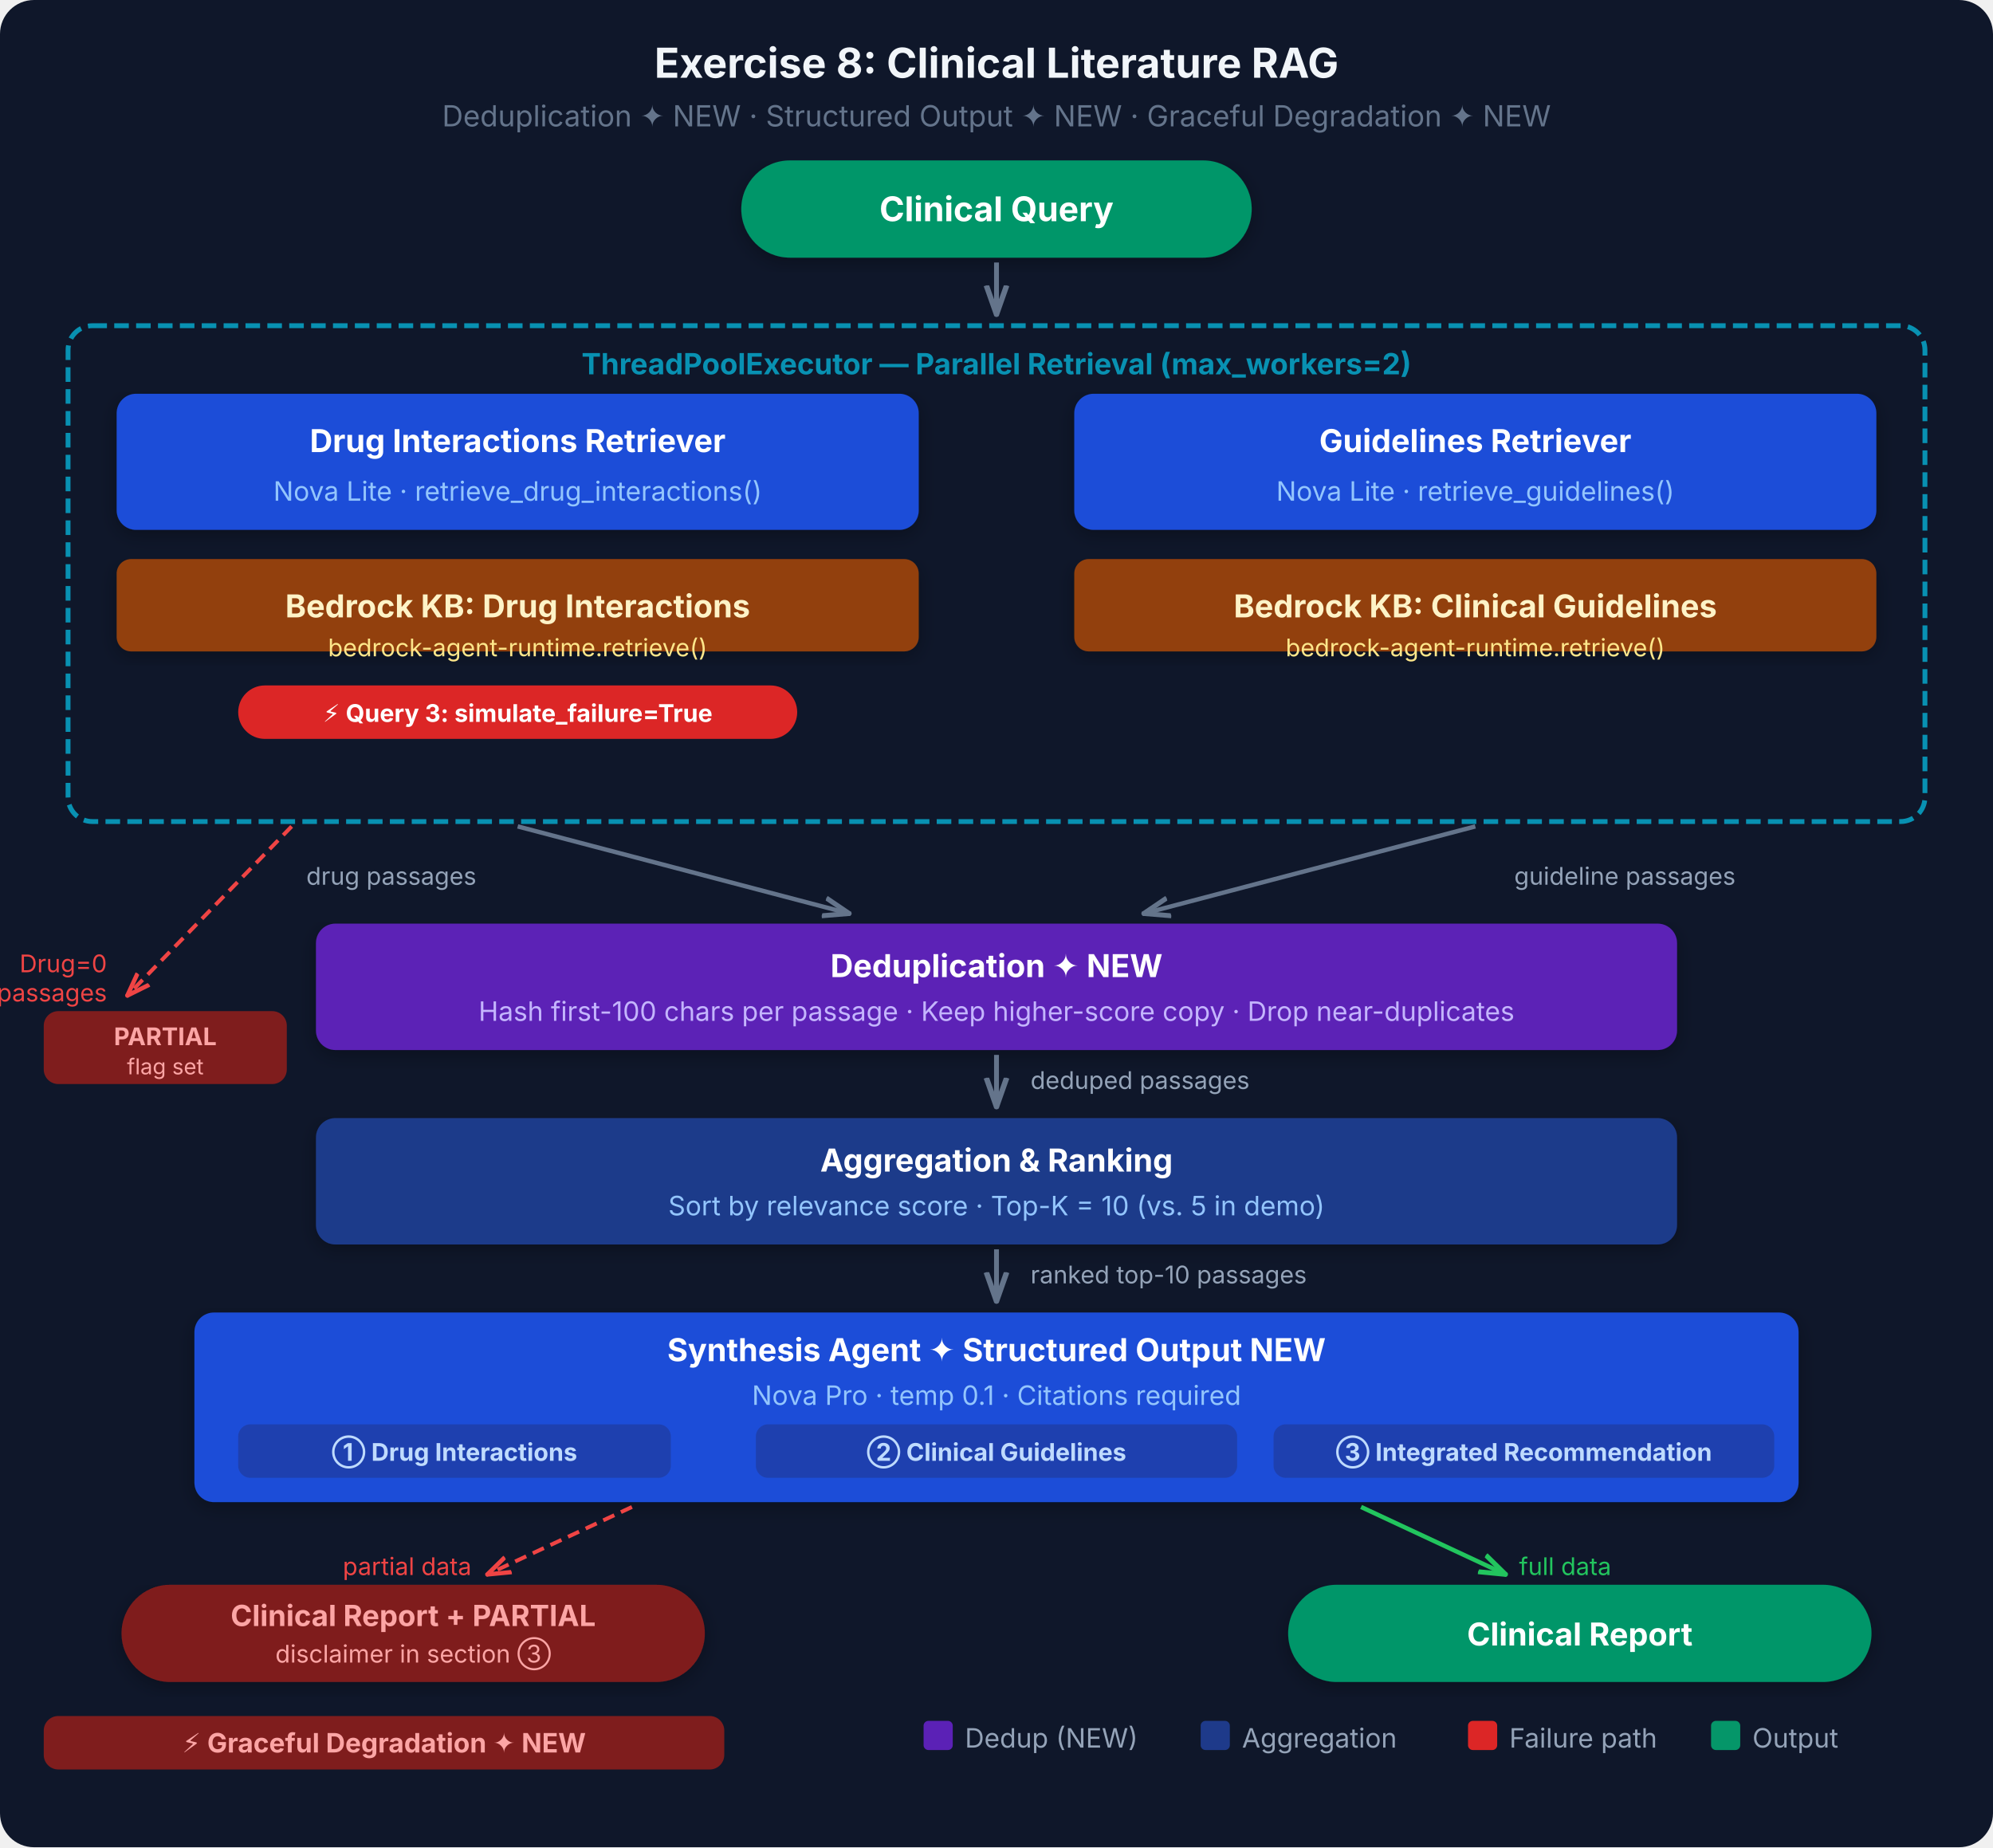
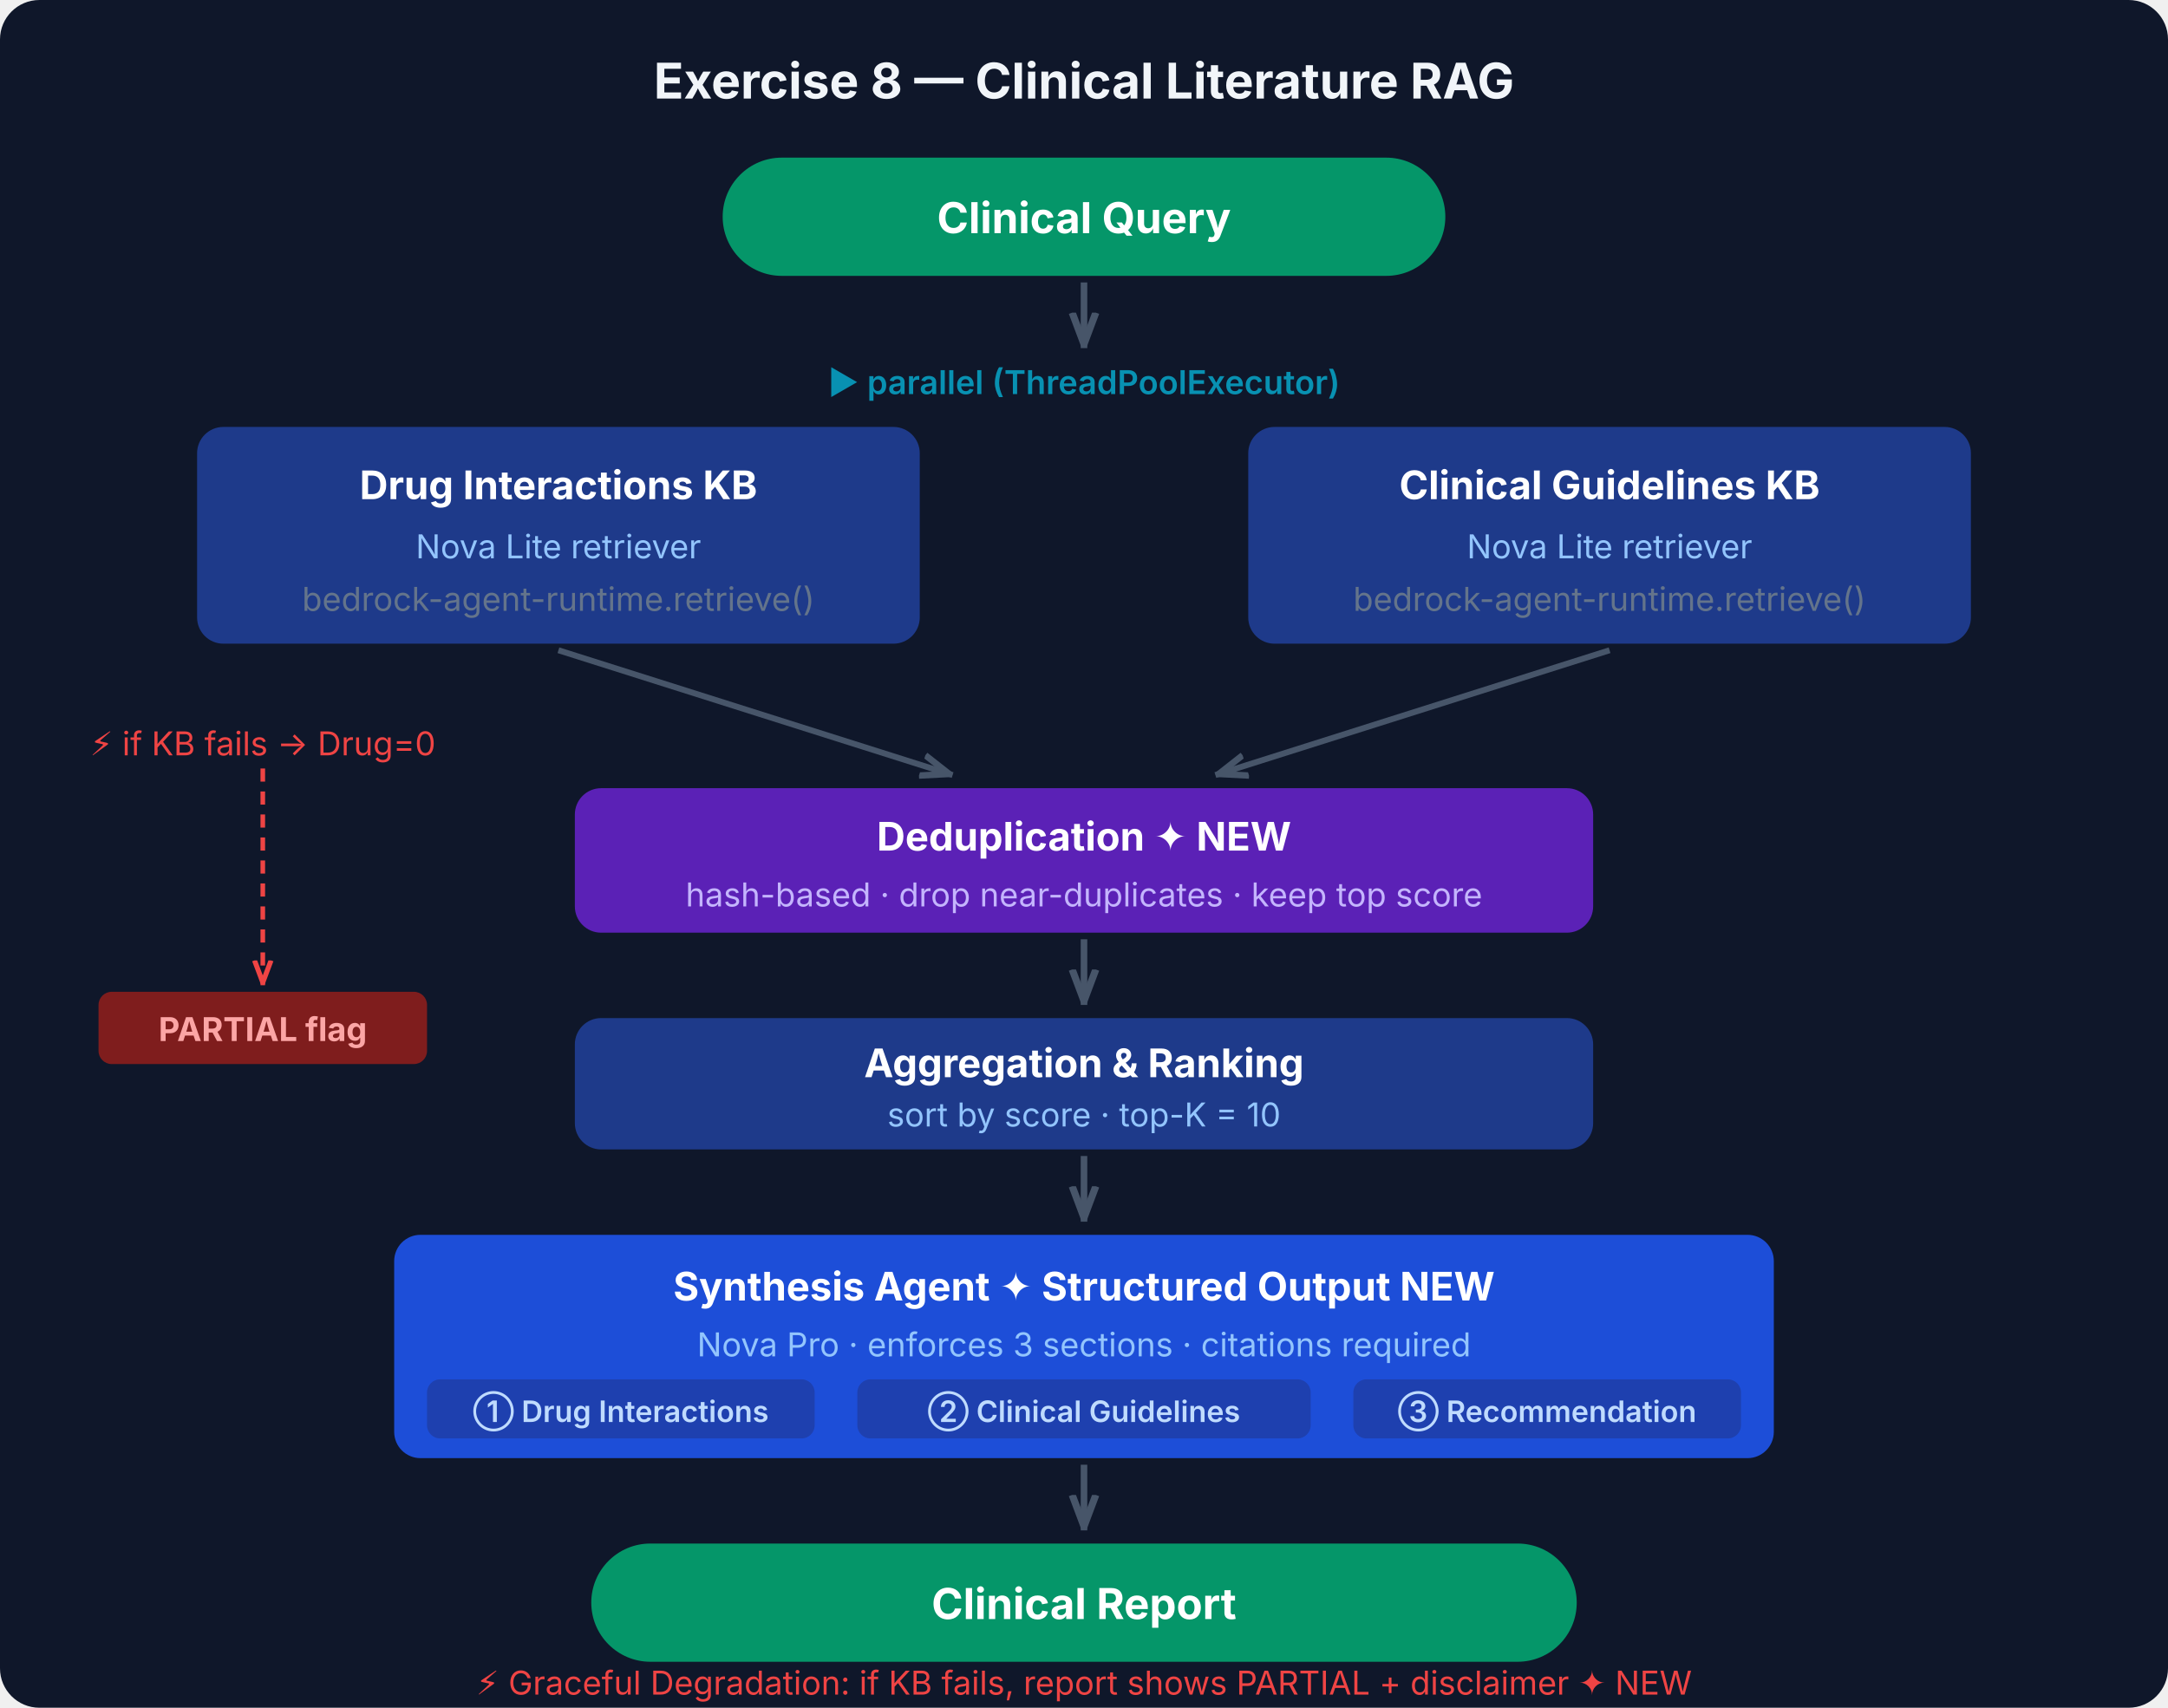
- <svg xmlns="http://www.w3.org/2000/svg" viewBox="0 0 820 760" role="img" font-family="system-ui, -apple-system, &quot;Segoe UI&quot;, sans-serif">
+ <svg xmlns="http://www.w3.org/2000/svg" viewBox="0 0 660 520" role="img" font-family="system-ui, -apple-system, &quot;Segoe UI&quot;, sans-serif">
  <defs>
-     <filter id="sh" x="-5%" y="-5%" width="110%" height="120%">
-       <feDropShadow dx="0" dy="2" stdDeviation="4" flood-color="#000" flood-opacity="0.30" />
-     </filter>
-     <marker id="arr" viewBox="0 0 10 8" refX="9" refY="4" markerWidth="7" markerHeight="6" orient="auto">
-       <path d="M0,1 L8.5,4 L0,7" fill="none" stroke="#64748b" stroke-width="1.6" stroke-linejoin="round" />
+     <marker id="a" viewBox="0 0 10 8" refX="9" refY="4" markerWidth="6" markerHeight="5" orient="auto">
+       <path d="M0,1 L8,4 L0,7" fill="none" stroke="#475569" stroke-width="1.8" stroke-linejoin="round" />
    </marker>
-     <marker id="arr-red" viewBox="0 0 10 8" refX="9" refY="4" markerWidth="7" markerHeight="6" orient="auto">
-       <path d="M0,1 L8.5,4 L0,7" fill="none" stroke="#ef4444" stroke-width="1.6" stroke-linejoin="round" />
-     </marker>
-     <marker id="arr-grn" viewBox="0 0 10 8" refX="9" refY="4" markerWidth="7" markerHeight="6" orient="auto">
-       <path d="M0,1 L8.5,4 L0,7" fill="none" stroke="#22c55e" stroke-width="1.6" stroke-linejoin="round" />
+     <marker id="r" viewBox="0 0 10 8" refX="9" refY="4" markerWidth="6" markerHeight="5" orient="auto">
+       <path d="M0,1 L8,4 L0,7" fill="none" stroke="#ef4444" stroke-width="1.8" stroke-linejoin="round" />
    </marker>
  </defs>
-   <rect width="820" height="760" rx="14" fill="#0f172a" />
-   <text x="410" y="32" text-anchor="middle" font-size="17" font-weight="700" fill="#f1f5f9">Exercise 8: Clinical Literature RAG</text>
-   <text x="410" y="52" text-anchor="middle" font-size="12" fill="#64748b">
-     Deduplication ✦ NEW  ·  Structured Output ✦ NEW  ·  Graceful Degradation ✦ NEW
-   </text>
-   <rect x="305" y="66" width="210" height="40" rx="20" fill="#059669" filter="url(#sh)" />
-   <text x="410" y="91" text-anchor="middle" font-size="14" font-weight="700" fill="#fff">Clinical Query</text>
-   <line x1="410" y1="108" x2="410" y2="130" stroke="#64748b" stroke-width="2" marker-end="url(#arr)" />
-   <rect x="28" y="134" width="764" height="204" rx="10" fill="none" stroke="#0891b2" stroke-width="2" stroke-dasharray="6 3" />
-   <text x="410" y="154" text-anchor="middle" font-size="12" font-weight="700" fill="#0891b2">
-     ThreadPoolExecutor — Parallel Retrieval (max_workers=2)
-   </text>
-   <rect x="48" y="162" width="330" height="56" rx="8" fill="#1d4ed8" filter="url(#sh)" />
-   <text x="213" y="186" text-anchor="middle" font-size="13" font-weight="700" fill="#fff">Drug Interactions Retriever</text>
-   <text x="213" y="206" text-anchor="middle" font-size="11" fill="#93c5fd">Nova Lite  ·  retrieve_drug_interactions()</text>
-   <rect x="48" y="230" width="330" height="38" rx="6" fill="#92400e" filter="url(#sh)" />
-   <text x="213" y="254" text-anchor="middle" font-size="13" font-weight="700" fill="#fef3c7">Bedrock KB: Drug Interactions</text>
-   <text x="213" y="270" text-anchor="middle" font-size="10" fill="#fde68a">bedrock-agent-runtime.retrieve()</text>
-   <rect x="98" y="282" width="230" height="22" rx="11" fill="#dc2626" />
-   <text x="213" y="297" text-anchor="middle" font-size="10" font-weight="700" fill="#fff">⚡ Query 3: simulate_failure=True</text>
-   <rect x="442" y="162" width="330" height="56" rx="8" fill="#1d4ed8" filter="url(#sh)" />
-   <text x="607" y="186" text-anchor="middle" font-size="13" font-weight="700" fill="#fff">Guidelines Retriever</text>
-   <text x="607" y="206" text-anchor="middle" font-size="11" fill="#93c5fd">Nova Lite  ·  retrieve_guidelines()</text>
-   <rect x="442" y="230" width="330" height="38" rx="6" fill="#92400e" filter="url(#sh)" />
-   <text x="607" y="254" text-anchor="middle" font-size="13" font-weight="700" fill="#fef3c7">Bedrock KB: Clinical Guidelines</text>
-   <text x="607" y="270" text-anchor="middle" font-size="10" fill="#fde68a">bedrock-agent-runtime.retrieve()</text>
-   <line x1="213" y1="340" x2="350" y2="376" stroke="#64748b" stroke-width="1.8" marker-end="url(#arr)" />
-   <text x="196" y="364" text-anchor="end" font-size="10" fill="#94a3b8">drug passages</text>
-   <line x1="607" y1="340" x2="470" y2="376" stroke="#64748b" stroke-width="1.8" marker-end="url(#arr)" />
-   <text x="623" y="364" font-size="10" fill="#94a3b8">guideline passages</text>
-   <line x1="120" y1="340" x2="52" y2="410" stroke="#ef4444" stroke-width="1.6" stroke-dasharray="5 3" marker-end="url(#arr-red)" />
-   <text x="44" y="400" text-anchor="end" font-size="10" fill="#ef4444">Drug=0</text>
-   <text x="44" y="412" text-anchor="end" font-size="10" fill="#ef4444">passages</text>
-   <rect x="18" y="416" width="100" height="30" rx="6" fill="#7f1d1d" />
-   <text x="68" y="430" text-anchor="middle" font-size="10" font-weight="700" fill="#fca5a5">PARTIAL</text>
-   <text x="68" y="442" text-anchor="middle" font-size="9" fill="#fca5a5">flag set</text>
-   <rect x="130" y="380" width="560" height="52" rx="8" fill="#5b21b6" filter="url(#sh)" />
-   <text x="410" y="402" text-anchor="middle" font-size="13" font-weight="700" fill="#fff">
-     Deduplication  ✦ NEW
-   </text>
-   <text x="410" y="420" text-anchor="middle" font-size="11" fill="#c4b5fd">
-     Hash first-100 chars per passage  ·  Keep higher-score copy  ·  Drop near-duplicates
-   </text>
-   <line x1="410" y1="434" x2="410" y2="456" stroke="#64748b" stroke-width="2" marker-end="url(#arr)" />
-   <text x="424" y="448" font-size="10" fill="#94a3b8">deduped passages</text>
-   <rect x="130" y="460" width="560" height="52" rx="8" fill="#1e3a8a" filter="url(#sh)" />
-   <text x="410" y="482" text-anchor="middle" font-size="13" font-weight="700" fill="#fff">Aggregation &amp; Ranking</text>
-   <text x="410" y="500" text-anchor="middle" font-size="11" fill="#93c5fd">Sort by relevance score  ·  Top-K = 10  (vs. 5 in demo)</text>
-   <line x1="410" y1="514" x2="410" y2="536" stroke="#64748b" stroke-width="2" marker-end="url(#arr)" />
-   <text x="424" y="528" font-size="10" fill="#94a3b8">ranked top-10 passages</text>
-   <rect x="80" y="540" width="660" height="78" rx="8" fill="#1d4ed8" filter="url(#sh)" />
-   <text x="410" y="560" text-anchor="middle" font-size="13" font-weight="700" fill="#fff">
-     Synthesis Agent  ✦ Structured Output NEW
-   </text>
-   <text x="410" y="578" text-anchor="middle" font-size="11" fill="#93c5fd">
-     Nova Pro  ·  temp 0.1  ·  Citations required
-   </text>
-   <rect x="98" y="586" width="178" height="22" rx="5" fill="#1e40af" />
-   <text x="187" y="601" text-anchor="middle" font-size="10" font-weight="700" fill="#bfdbfe">① Drug Interactions</text>
-   <rect x="311" y="586" width="198" height="22" rx="5" fill="#1e40af" />
-   <text x="410" y="601" text-anchor="middle" font-size="10" font-weight="700" fill="#bfdbfe">② Clinical Guidelines</text>
-   <rect x="524" y="586" width="206" height="22" rx="5" fill="#1e40af" />
-   <text x="627" y="601" text-anchor="middle" font-size="10" font-weight="700" fill="#bfdbfe">③ Integrated Recommendation</text>
-   <line x1="560" y1="620" x2="620" y2="648" stroke="#22c55e" stroke-width="1.8" marker-end="url(#arr-grn)" />
-   <text x="625" y="648" font-size="10" fill="#22c55e">full data</text>
-   <line x1="260" y1="620" x2="200" y2="648" stroke="#ef4444" stroke-width="1.6" stroke-dasharray="5 3" marker-end="url(#arr-red)" />
-   <text x="194" y="648" text-anchor="end" font-size="10" fill="#ef4444">partial data</text>
-   <rect x="530" y="652" width="240" height="40" rx="20" fill="#059669" filter="url(#sh)" />
-   <text x="650" y="677" text-anchor="middle" font-size="13" font-weight="700" fill="#fff">Clinical Report</text>
-   <rect x="50" y="652" width="240" height="40" rx="20" fill="#7f1d1d" filter="url(#sh)" />
-   <text x="170" y="669" text-anchor="middle" font-size="12" font-weight="700" fill="#fca5a5">Clinical Report + PARTIAL</text>
-   <text x="170" y="684" text-anchor="middle" font-size="10" fill="#fca5a5">disclaimer in section ③</text>
-   <rect x="18" y="706" width="280" height="22" rx="6" fill="#7f1d1d" />
-   <text x="158" y="721" text-anchor="middle" font-size="11" font-weight="700" fill="#fca5a5">⚡ Graceful Degradation  ✦ NEW</text>
-   <rect x="380" y="708" width="12" height="12" rx="2" fill="#5b21b6" />
-   <text x="397" y="719" font-size="11" fill="#94a3b8">Dedup (NEW)</text>
-   <rect x="494" y="708" width="12" height="12" rx="2" fill="#1e3a8a" />
-   <text x="511" y="719" font-size="11" fill="#94a3b8">Aggregation</text>
-   <rect x="604" y="708" width="12" height="12" rx="2" fill="#dc2626" />
-   <text x="621" y="719" font-size="11" fill="#94a3b8">Failure path</text>
-   <rect x="704" y="708" width="12" height="12" rx="2" fill="#059669" />
-   <text x="721" y="719" font-size="11" fill="#94a3b8">Output</text>
+   <rect width="660" height="520" rx="12" fill="#0f172a" />
+   <text x="330" y="30" text-anchor="middle" font-size="15" font-weight="700" fill="#f1f5f9">Exercise 8 — Clinical Literature RAG</text>
+   <rect x="220" y="48" width="220" height="36" rx="18" fill="#059669" />
+   <text x="330" y="71" text-anchor="middle" font-size="13" font-weight="700" fill="#fff">Clinical Query</text>
+   <line x1="330" y1="86" x2="330" y2="106" stroke="#475569" stroke-width="2" marker-end="url(#a)" />
+   <text x="330" y="120" text-anchor="middle" font-size="10" font-weight="600" fill="#0891b2">► parallel (ThreadPoolExecutor)</text>
+   <rect x="60" y="130" width="220" height="66" rx="8" fill="#1e3a8a" />
+   <text x="170" y="152" text-anchor="middle" font-size="12" font-weight="700" fill="#fff">Drug Interactions KB</text>
+   <text x="170" y="170" text-anchor="middle" font-size="10" fill="#93c5fd">Nova Lite retriever</text>
+   <text x="170" y="186" text-anchor="middle" font-size="10" fill="#64748b">bedrock-agent-runtime.retrieve()</text>
+   <rect x="380" y="130" width="220" height="66" rx="8" fill="#1e3a8a" />
+   <text x="490" y="152" text-anchor="middle" font-size="12" font-weight="700" fill="#fff">Clinical Guidelines KB</text>
+   <text x="490" y="170" text-anchor="middle" font-size="10" fill="#93c5fd">Nova Lite retriever</text>
+   <text x="490" y="186" text-anchor="middle" font-size="10" fill="#64748b">bedrock-agent-runtime.retrieve()</text>
+   <line x1="170" y1="198" x2="290" y2="236" stroke="#475569" stroke-width="1.8" marker-end="url(#a)" />
+   <line x1="490" y1="198" x2="370" y2="236" stroke="#475569" stroke-width="1.8" marker-end="url(#a)" />
+   <text x="80" y="230" text-anchor="middle" font-size="10" fill="#ef4444">⚡ if KB fails → Drug=0</text>
+   <line x1="80" y1="234" x2="80" y2="300" stroke="#ef4444" stroke-width="1.4" stroke-dasharray="4 3" marker-end="url(#r)" />
+   <rect x="30" y="302" width="100" height="22" rx="4" fill="#7f1d1d" />
+   <text x="80" y="317" text-anchor="middle" font-size="10" font-weight="700" fill="#fca5a5">PARTIAL flag</text>
+   <rect x="175" y="240" width="310" height="44" rx="8" fill="#5b21b6" />
+   <text x="330" y="259" text-anchor="middle" font-size="12" font-weight="700" fill="#fff">Deduplication  ✦ NEW</text>
+   <text x="330" y="276" text-anchor="middle" font-size="10" fill="#c4b5fd">hash-based · drop near-duplicates · keep top score</text>
+   <line x1="330" y1="286" x2="330" y2="306" stroke="#475569" stroke-width="2" marker-end="url(#a)" />
+   <rect x="175" y="310" width="310" height="40" rx="8" fill="#1e3a8a" />
+   <text x="330" y="328" text-anchor="middle" font-size="12" font-weight="700" fill="#fff">Aggregation &amp; Ranking</text>
+   <text x="330" y="343" text-anchor="middle" font-size="10" fill="#93c5fd">sort by score · top-K = 10</text>
+   <line x1="330" y1="352" x2="330" y2="372" stroke="#475569" stroke-width="2" marker-end="url(#a)" />
+   <rect x="120" y="376" width="420" height="68" rx="8" fill="#1d4ed8" />
+   <text x="330" y="396" text-anchor="middle" font-size="12" font-weight="700" fill="#fff">Synthesis Agent  ✦ Structured Output NEW</text>
+   <text x="330" y="413" text-anchor="middle" font-size="10" fill="#93c5fd">Nova Pro · enforces 3 sections · citations required</text>
+   <rect x="130" y="420" width="118" height="18" rx="4" fill="#1e40af" />
+   <text x="189" y="433" text-anchor="middle" font-size="9" font-weight="600" fill="#bfdbfe">① Drug Interactions</text>
+   <rect x="261" y="420" width="138" height="18" rx="4" fill="#1e40af" />
+   <text x="330" y="433" text-anchor="middle" font-size="9" font-weight="600" fill="#bfdbfe">② Clinical Guidelines</text>
+   <rect x="412" y="420" width="118" height="18" rx="4" fill="#1e40af" />
+   <text x="471" y="433" text-anchor="middle" font-size="9" font-weight="600" fill="#bfdbfe">③ Recommendation</text>
+   <line x1="330" y1="446" x2="330" y2="466" stroke="#475569" stroke-width="2" marker-end="url(#a)" />
+   <rect x="180" y="470" width="300" height="36" rx="18" fill="#059669" />
+   <text x="330" y="493" text-anchor="middle" font-size="13" font-weight="700" fill="#fff">Clinical Report</text>
+   <text x="330" y="516" text-anchor="middle" font-size="10" fill="#ef4444">⚡ Graceful Degradation: if KB fails, report shows PARTIAL + disclaimer  ✦ NEW</text>
</svg>
